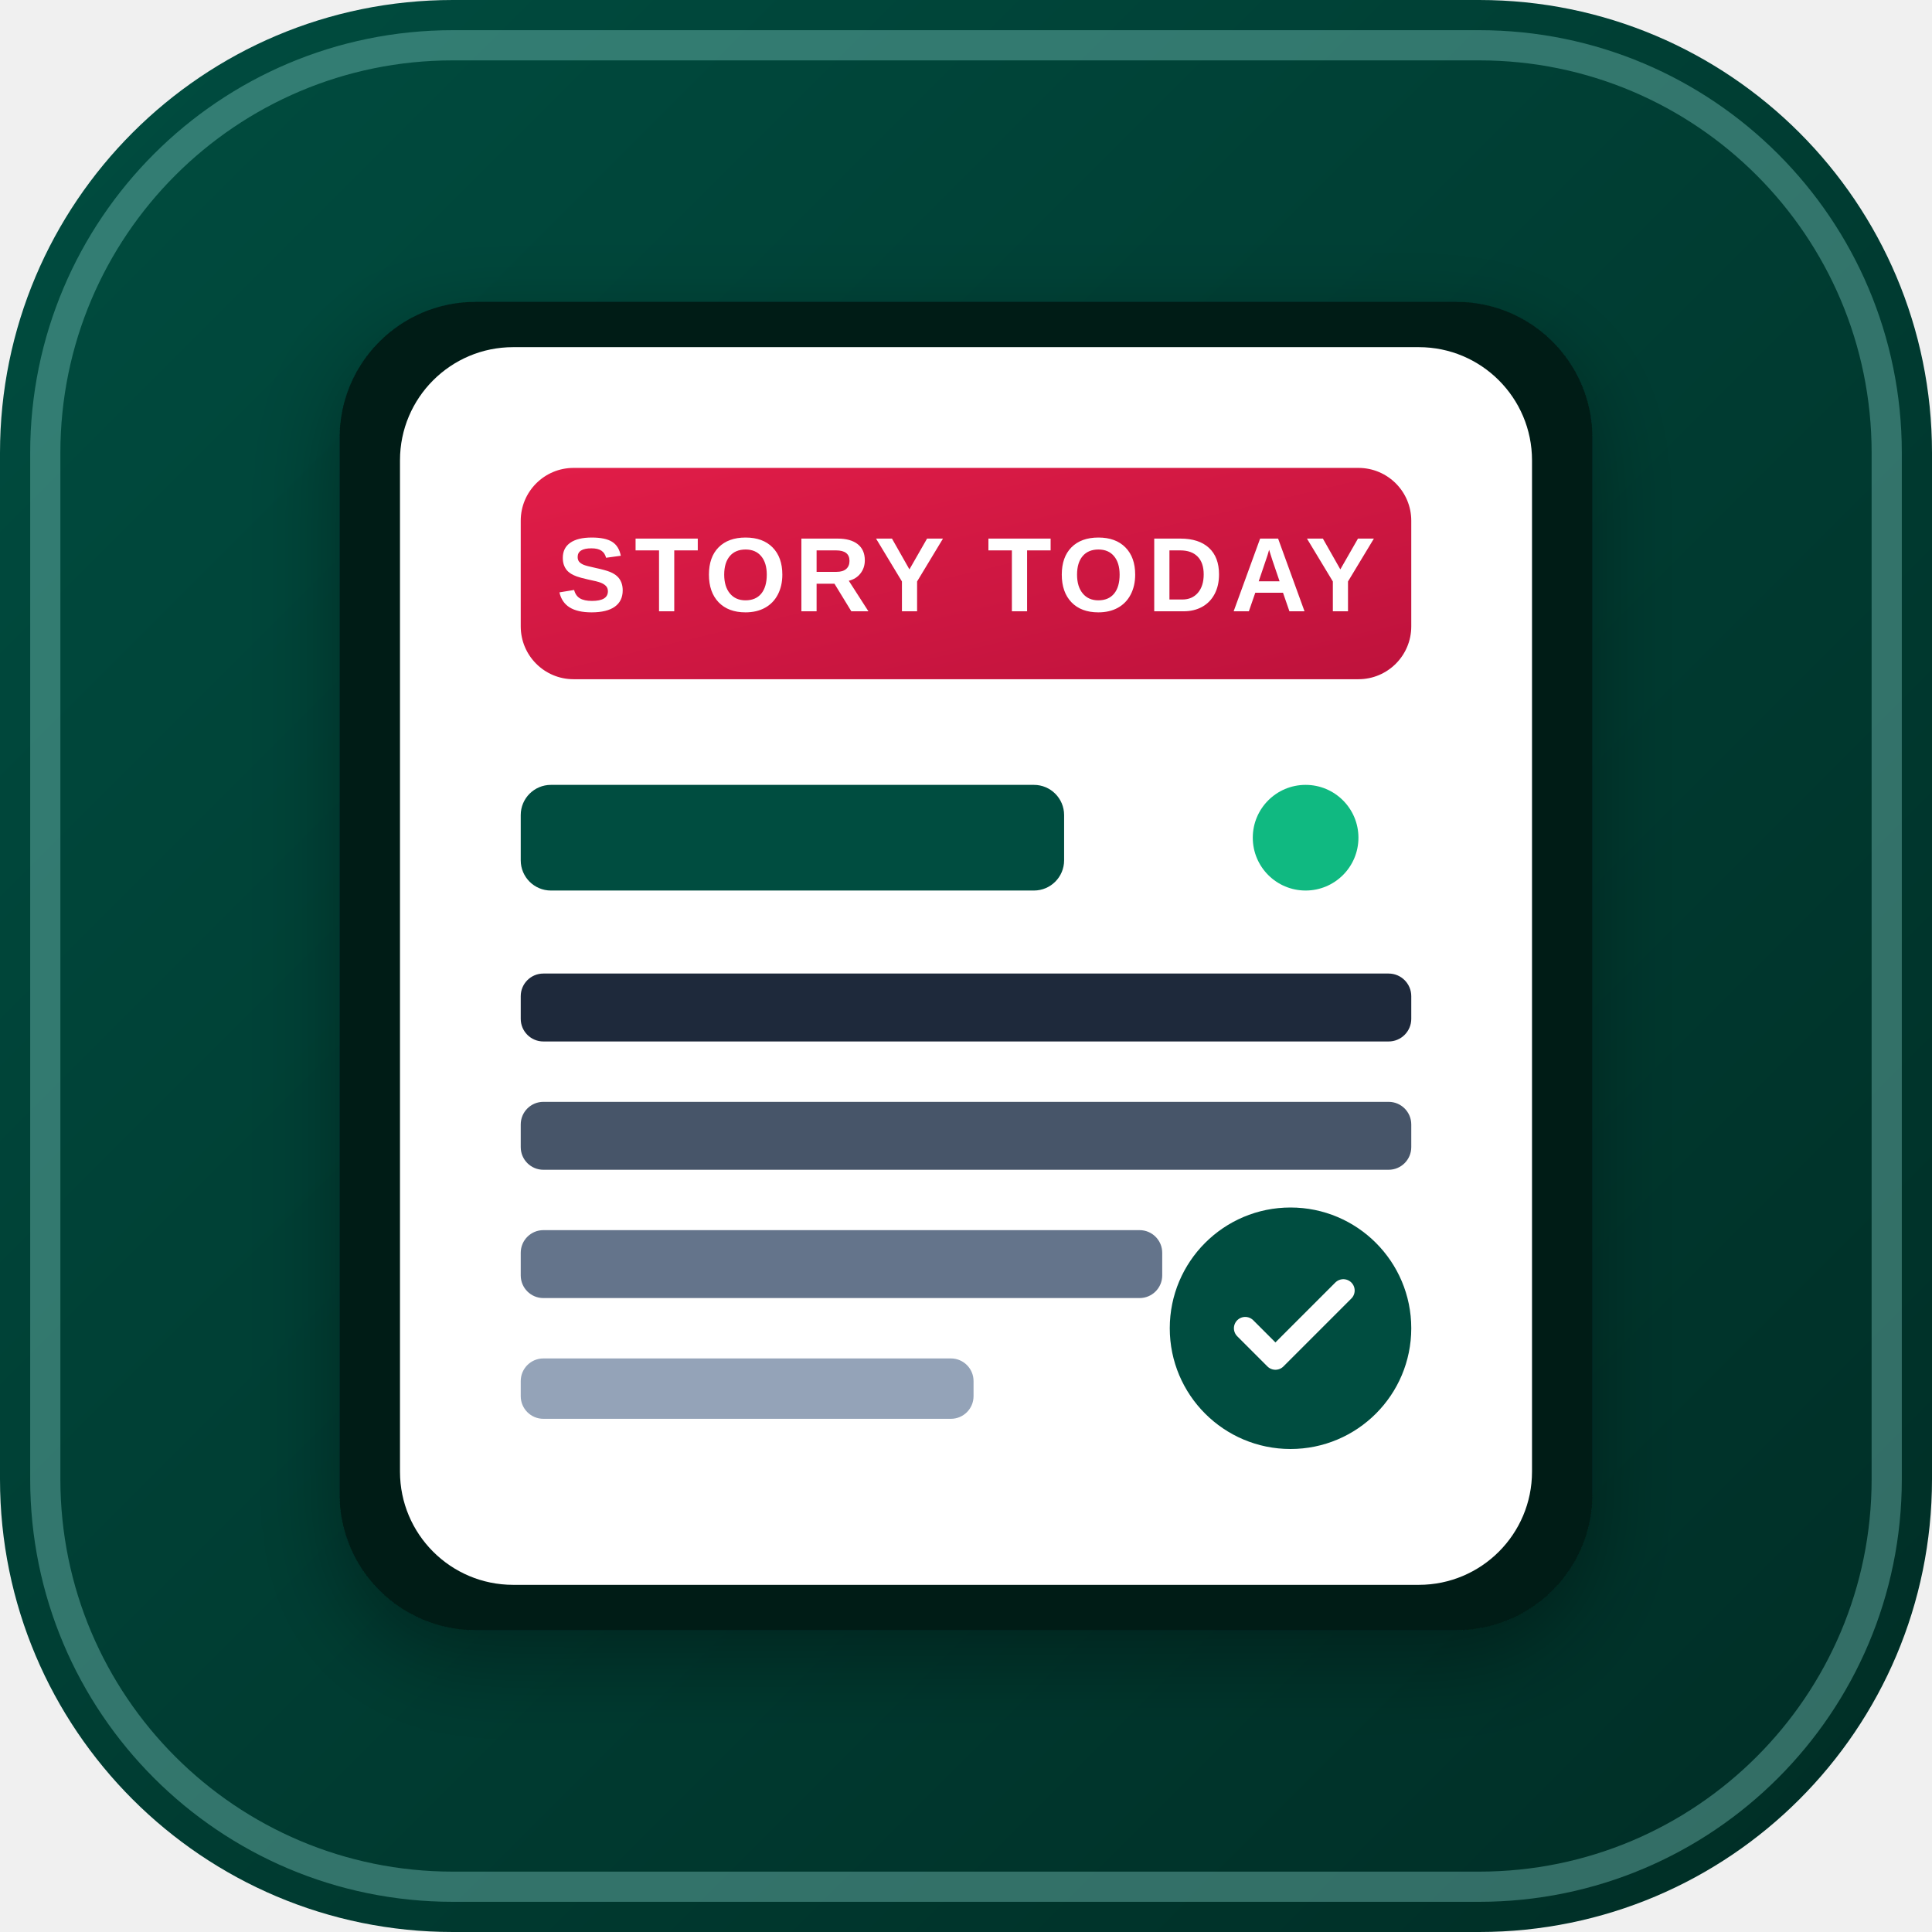
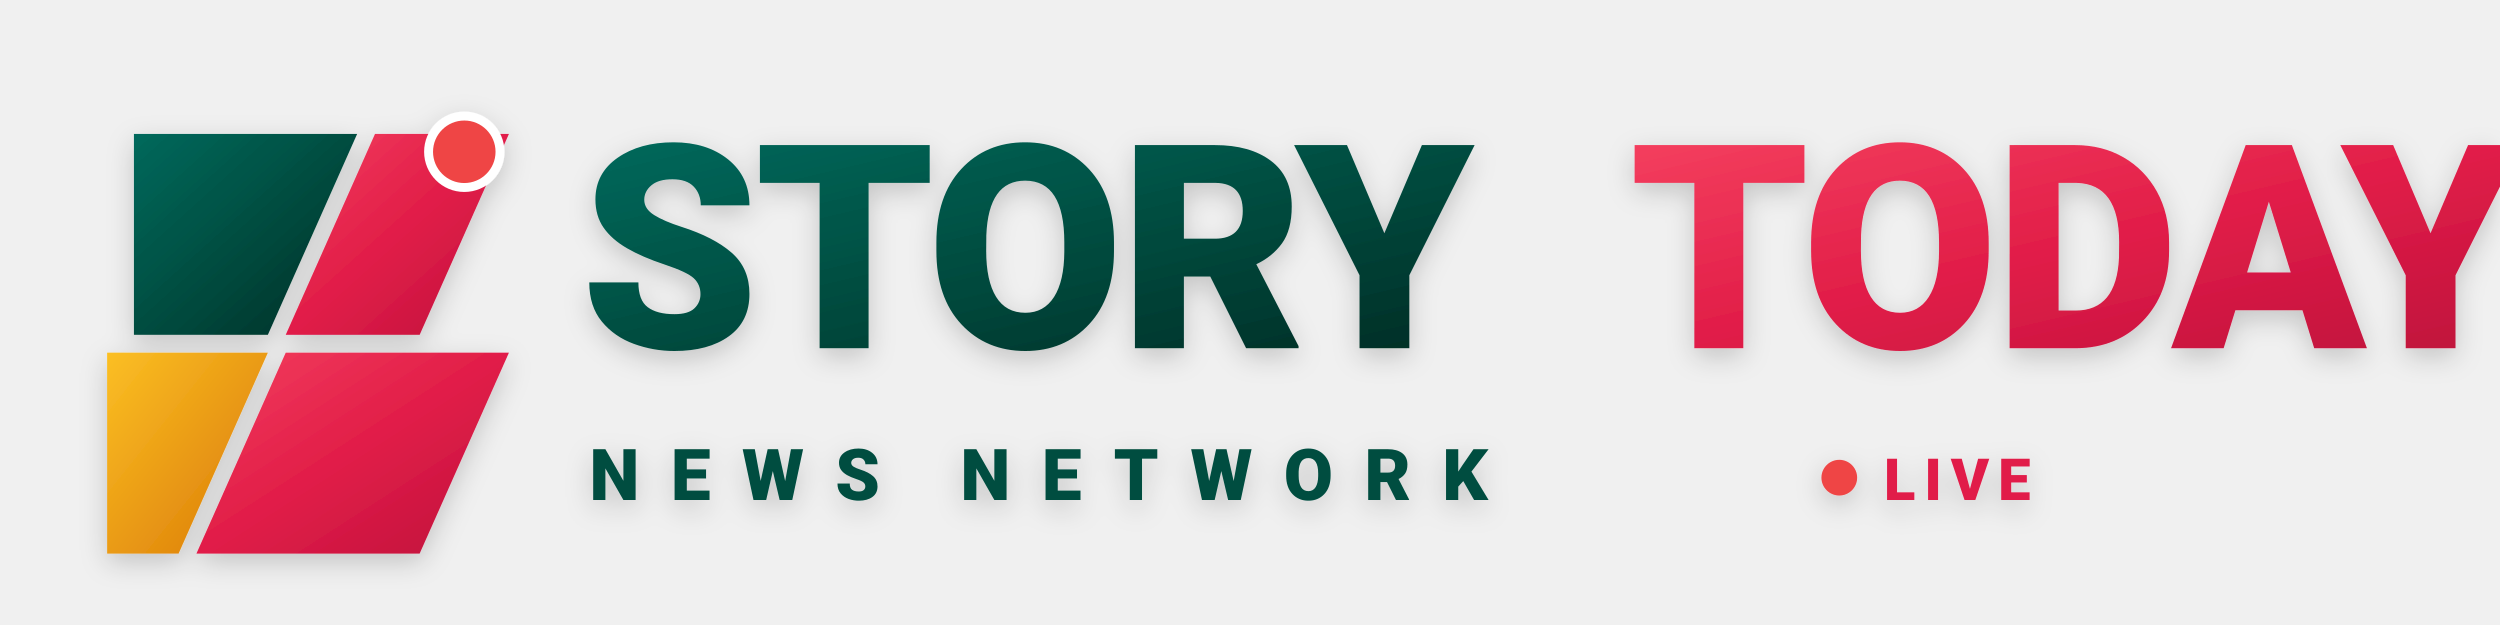
- <svg xmlns="http://www.w3.org/2000/svg" viewBox="0 0 512 512" width="512" height="512">
+ <svg xmlns="http://www.w3.org/2000/svg" viewBox="0 0 560 140" width="560" height="140">
  <defs>
-     <linearGradient id="bgGrad" x1="0%" y1="0%" x2="100%" y2="100%">
-       <stop offset="0%" stop-color="#004D40" />
+     <linearGradient id="redRuby" x1="0%" y1="0%" x2="100%" y2="100%">
+       <stop offset="0%" stop-color="#F43F5E" />
+       <stop offset="50%" stop-color="#E11D48" />
+       <stop offset="100%" stop-color="#BE123C" />
+     </linearGradient>
+     <linearGradient id="tealEmerald" x1="0%" y1="0%" x2="100%" y2="100%">
+       <stop offset="0%" stop-color="#00695C" />
+       <stop offset="50%" stop-color="#004D40" />
      <stop offset="100%" stop-color="#002D25" />
    </linearGradient>
-     <linearGradient id="accentGrad" x1="0%" y1="0%" x2="100%" y2="100%">
-       <stop offset="0%" stop-color="#E11D48" />
-       <stop offset="100%" stop-color="#BE123C" />
+     <linearGradient id="goldSun" x1="0%" y1="0%" x2="100%" y2="100%">
+       <stop offset="0%" stop-color="#FBBF24" />
+       <stop offset="100%" stop-color="#D97706" />
    </linearGradient>
-     <filter id="dropShadow" x="-10%" y="-10%" width="130%" height="130%">
-       <feDropShadow dx="0" dy="8" stdDeviation="12" flood-color="#000000" flood-opacity="0.35" />
+     <filter id="softTextShadow" x="-10%" y="-10%" width="120%" height="120%">
+       <feDropShadow dx="0" dy="2" stdDeviation="3" flood-color="#000000" flood-opacity="0.18" />
    </filter>
  </defs>
-   <rect width="512" height="512" rx="120" fill="url(#bgGrad)" />
-   <rect x="12" y="12" width="488" height="488" rx="108" stroke="#80CBC4" stroke-width="8" stroke-opacity="0.4" fill="none" />
-   <rect x="90" y="80" width="332" height="352" rx="36" fill="#001F19" filter="url(#dropShadow)" />
-   <rect x="106" y="92" width="300" height="328" rx="30" fill="#FFFFFF" />
-   <rect x="138" y="124" width="236" height="56" rx="14" fill="url(#accentGrad)" />
-   <text x="256" y="162" font-family="'Plus Jakarta Sans', Arial, sans-serif" font-size="28" font-weight="900" fill="#FFFFFF" text-anchor="middle" letter-spacing="2">STORY TODAY</text>
-   <rect x="138" y="208" width="144" height="28" rx="8" fill="#004D40" />
-   <circle cx="346" cy="222" r="14" fill="#10B981" />
-   <rect x="138" y="258" width="236" height="18" rx="6" fill="#1E293B" />
-   <rect x="138" y="292" width="236" height="18" rx="6" fill="#475569" />
-   <rect x="138" y="326" width="170" height="18" rx="6" fill="#64748B" />
-   <rect x="138" y="360" width="120" height="16" rx="6" fill="#94A3B8" />
-   <circle cx="342" cy="352" r="32" fill="#004D40" />
-   <path d="M330 352 L338 360 L356 342" stroke="#FFFFFF" stroke-width="6" stroke-linecap="round" stroke-linejoin="round" fill="none" />
+   <g transform="translate(10, 10)" filter="url(#softTextShadow)">
+     <path d="M 20 20 L 70 20 L 50 65 L 20 65 Z" fill="url(#tealEmerald)" />
+     <path d="M 74 20 L 104 20 L 84 65 L 54 65 Z" fill="url(#redRuby)" />
+     <path d="M 54 69 L 104 69 L 84 114 L 34 114 Z" fill="url(#redRuby)" />
+     <path d="M 14 69 L 50 69 L 30 114 L 14 114 Z" fill="url(#goldSun)" />
+     <circle cx="94" cy="24" r="8" fill="#EF4444" stroke="#FFFFFF" stroke-width="2" />
+   </g>
+   <g transform="translate(130, 0)" filter="url(#softTextShadow)">
+     <text x="0" y="78" font-family="system-ui, -apple-system, 'Segoe UI', Roboto, 'Arial Black', sans-serif" font-size="64" font-weight="900" fill="url(#tealEmerald)" letter-spacing="-1">STORY</text>
+     <text x="235" y="78" font-family="system-ui, -apple-system, 'Segoe UI', Roboto, 'Arial Black', sans-serif" font-size="64" font-weight="900" fill="url(#redRuby)" letter-spacing="-1">TODAY</text>
+     <text x="2" y="112" font-family="system-ui, -apple-system, 'Segoe UI', Roboto, sans-serif" font-size="16" font-weight="800" fill="#004D40" letter-spacing="7">NEWS NETWORK</text>
+     <circle cx="282" cy="107" r="4" fill="#EF4444" />
+     <text x="292" y="112" font-family="system-ui, -apple-system, 'Segoe UI', Roboto, sans-serif" font-size="13" font-weight="800" fill="#E11D48" letter-spacing="2">LIVE</text>
+   </g>
</svg>
